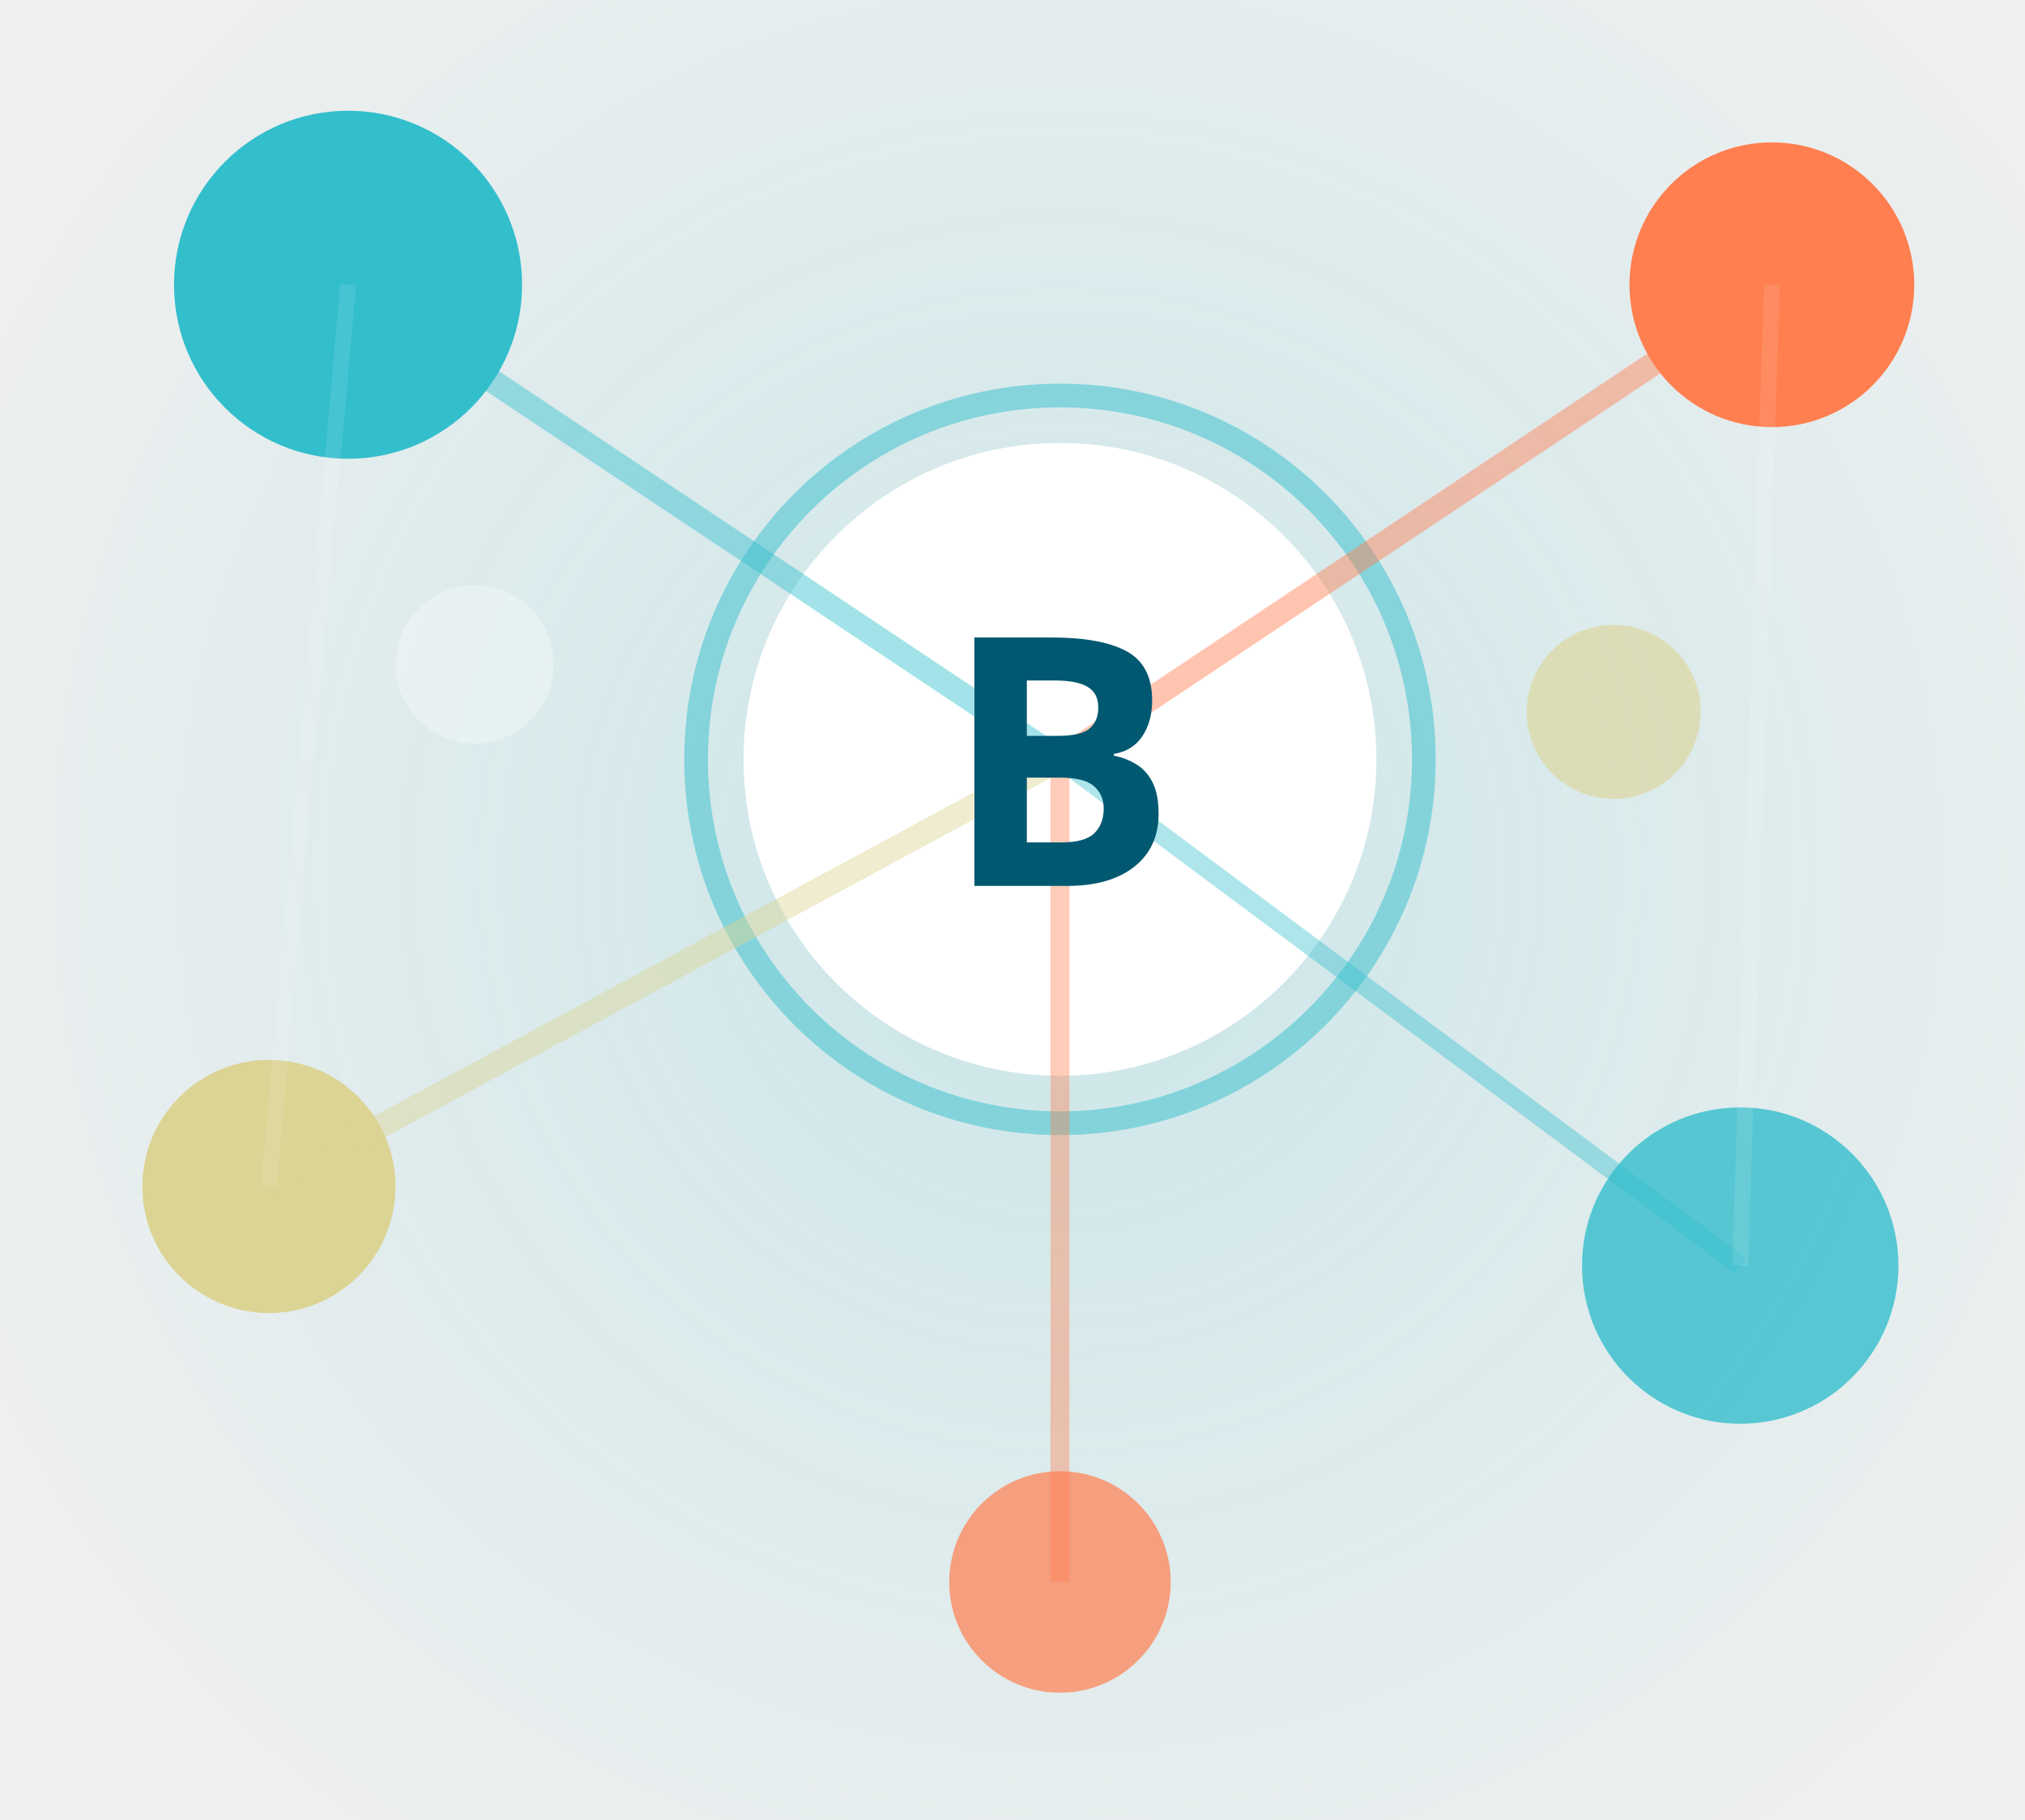
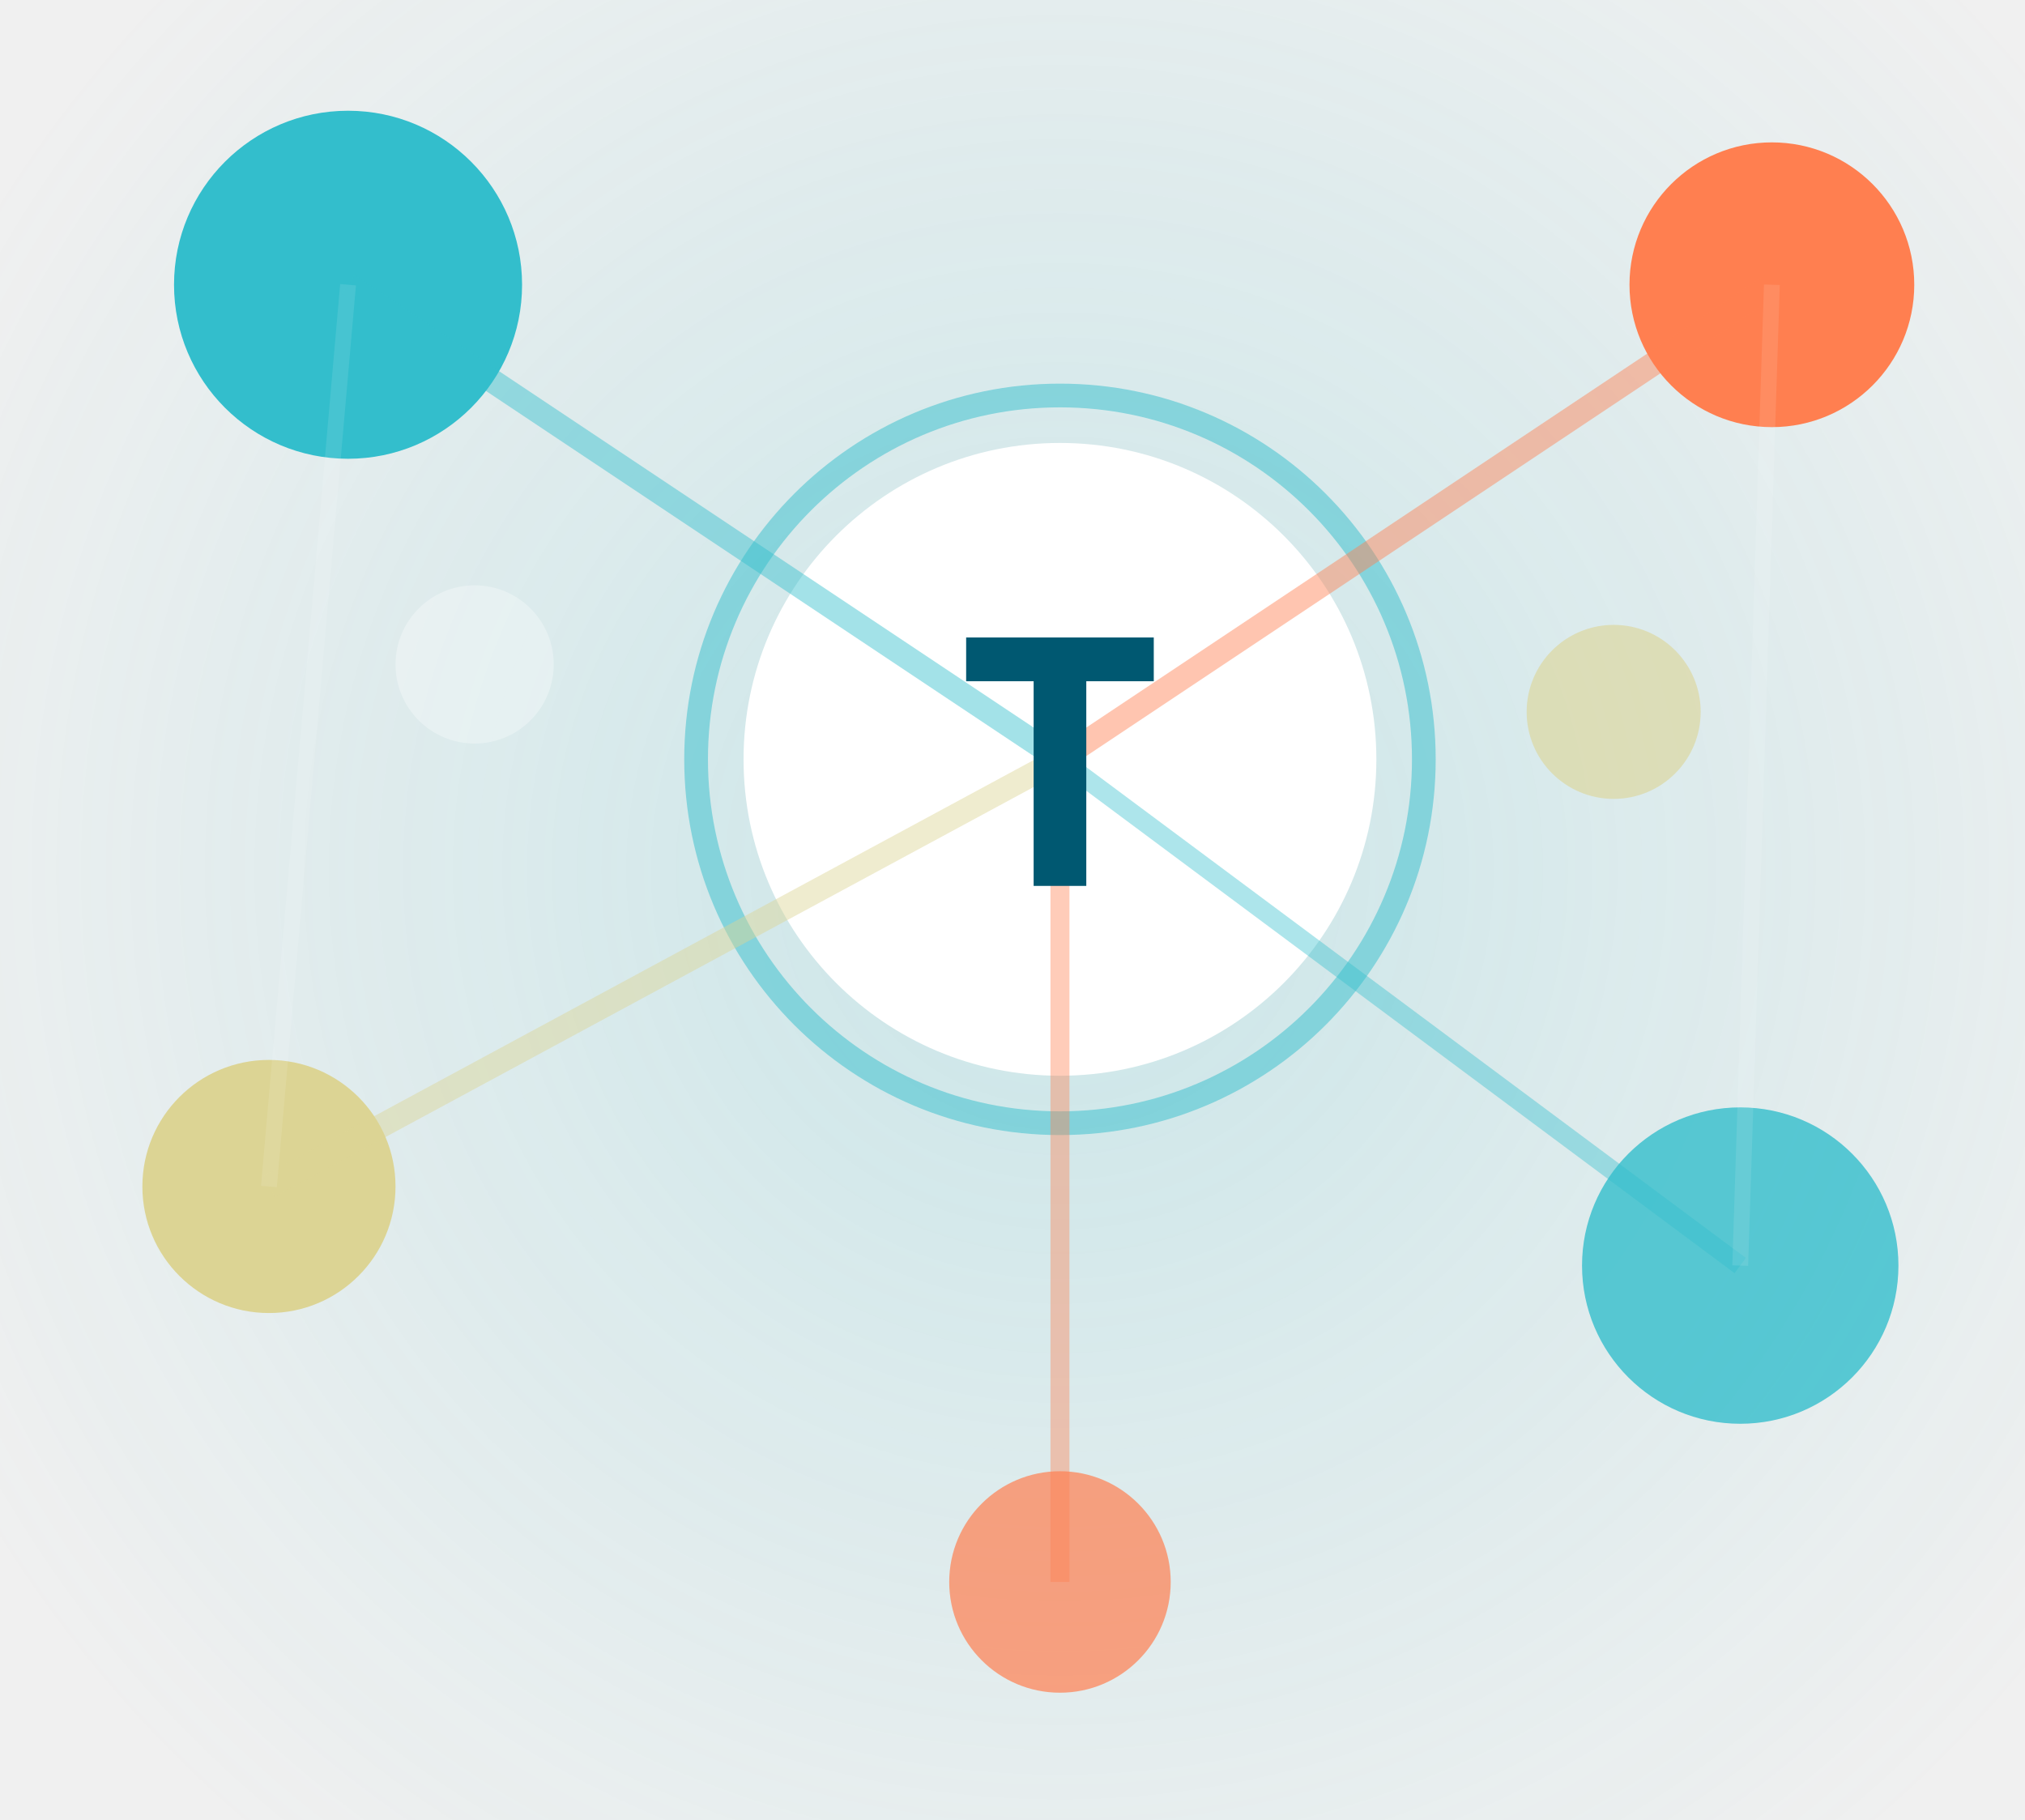
<svg xmlns="http://www.w3.org/2000/svg" viewBox="38 40 128 115" width="128" height="115">
  <defs>
    <radialGradient id="v6-glow-dark" cx="50%" cy="50%" r="50%">
      <stop offset="0%" stop-color="#33BECC" stop-opacity="0.2" />
      <stop offset="100%" stop-color="#33BECC" stop-opacity="0" />
    </radialGradient>
  </defs>
  <circle cx="105" cy="95" r="80" fill="url(#v6-glow-dark)" />
  <circle cx="105" cy="88" r="20" fill="#FFFFFF" />
  <circle cx="105" cy="88" r="23" fill="none" stroke="#33BECC" stroke-width="1.5" opacity="0.5" />
  <circle cx="60" cy="58" r="11" fill="#33BECC" />
  <circle cx="150" cy="58" r="9" fill="#FF7F50" />
  <circle cx="55" cy="115" r="8" fill="#DCD494" />
  <circle cx="148" cy="120" r="10" fill="#33BECC" opacity="0.8" />
  <circle cx="105" cy="140" r="7" fill="#FF7F50" opacity="0.7" />
  <circle cx="68" cy="82" r="5" fill="#FFFFFF" opacity="0.3" />
  <circle cx="140" cy="85" r="5.5" fill="#DCD494" opacity="0.6" />
  <line x1="105" y1="88" x2="60" y2="58" stroke="#33BECC" stroke-width="1.5" opacity="0.45" />
  <line x1="105" y1="88" x2="150" y2="58" stroke="#FF7F50" stroke-width="1.5" opacity="0.45" />
  <line x1="105" y1="88" x2="55" y2="115" stroke="#DCD494" stroke-width="1.5" opacity="0.45" />
  <line x1="105" y1="88" x2="148" y2="120" stroke="#33BECC" stroke-width="1.2" opacity="0.4" />
  <line x1="105" y1="88" x2="105" y2="140" stroke="#FF7F50" stroke-width="1.2" opacity="0.4" />
  <line x1="60" y1="58" x2="55" y2="115" stroke="#FFFFFF" stroke-width="1" opacity="0.1" />
  <line x1="150" y1="58" x2="148" y2="120" stroke="#FFFFFF" stroke-width="1" opacity="0.1" />
-   <text x="105" y="96" font-family="Rubik, sans-serif" font-weight="700" font-size="22" fill="#005871" text-anchor="middle">B</text>
+   <text x="105" y="96" font-family="Rubik, sans-serif" font-weight="700" font-size="22" fill="#005871" text-anchor="middle">T</text>
</svg>
